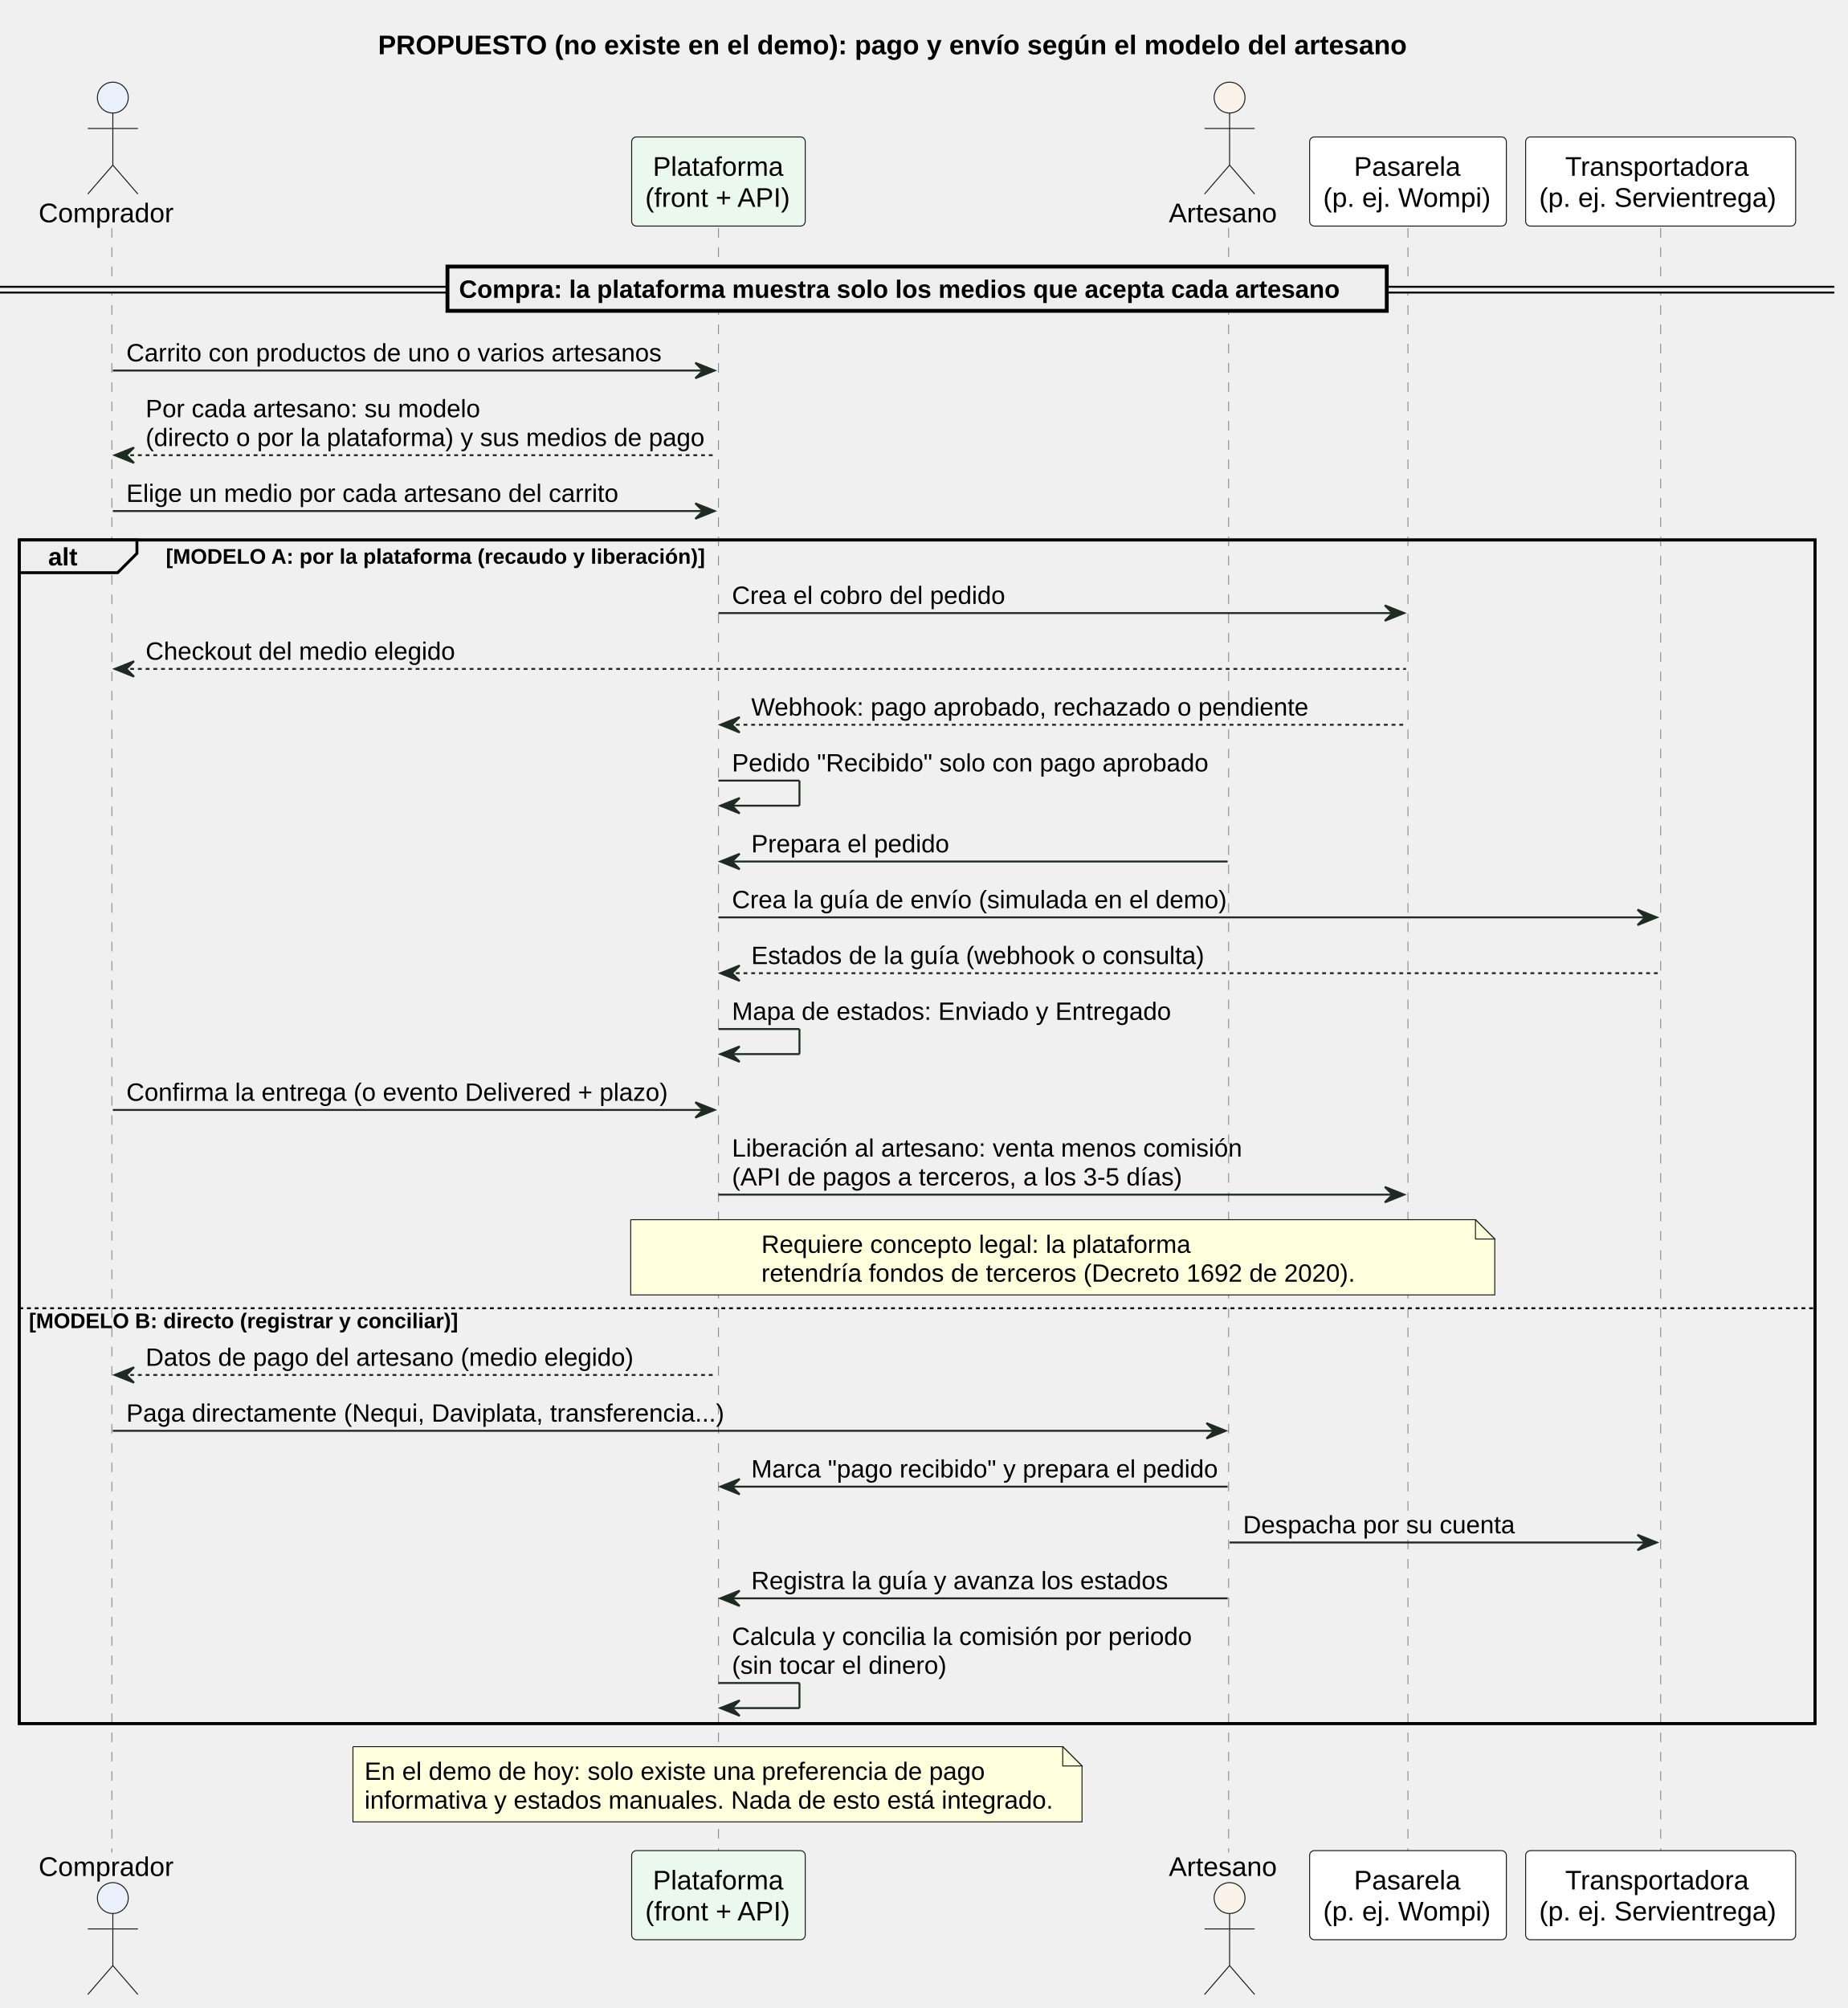
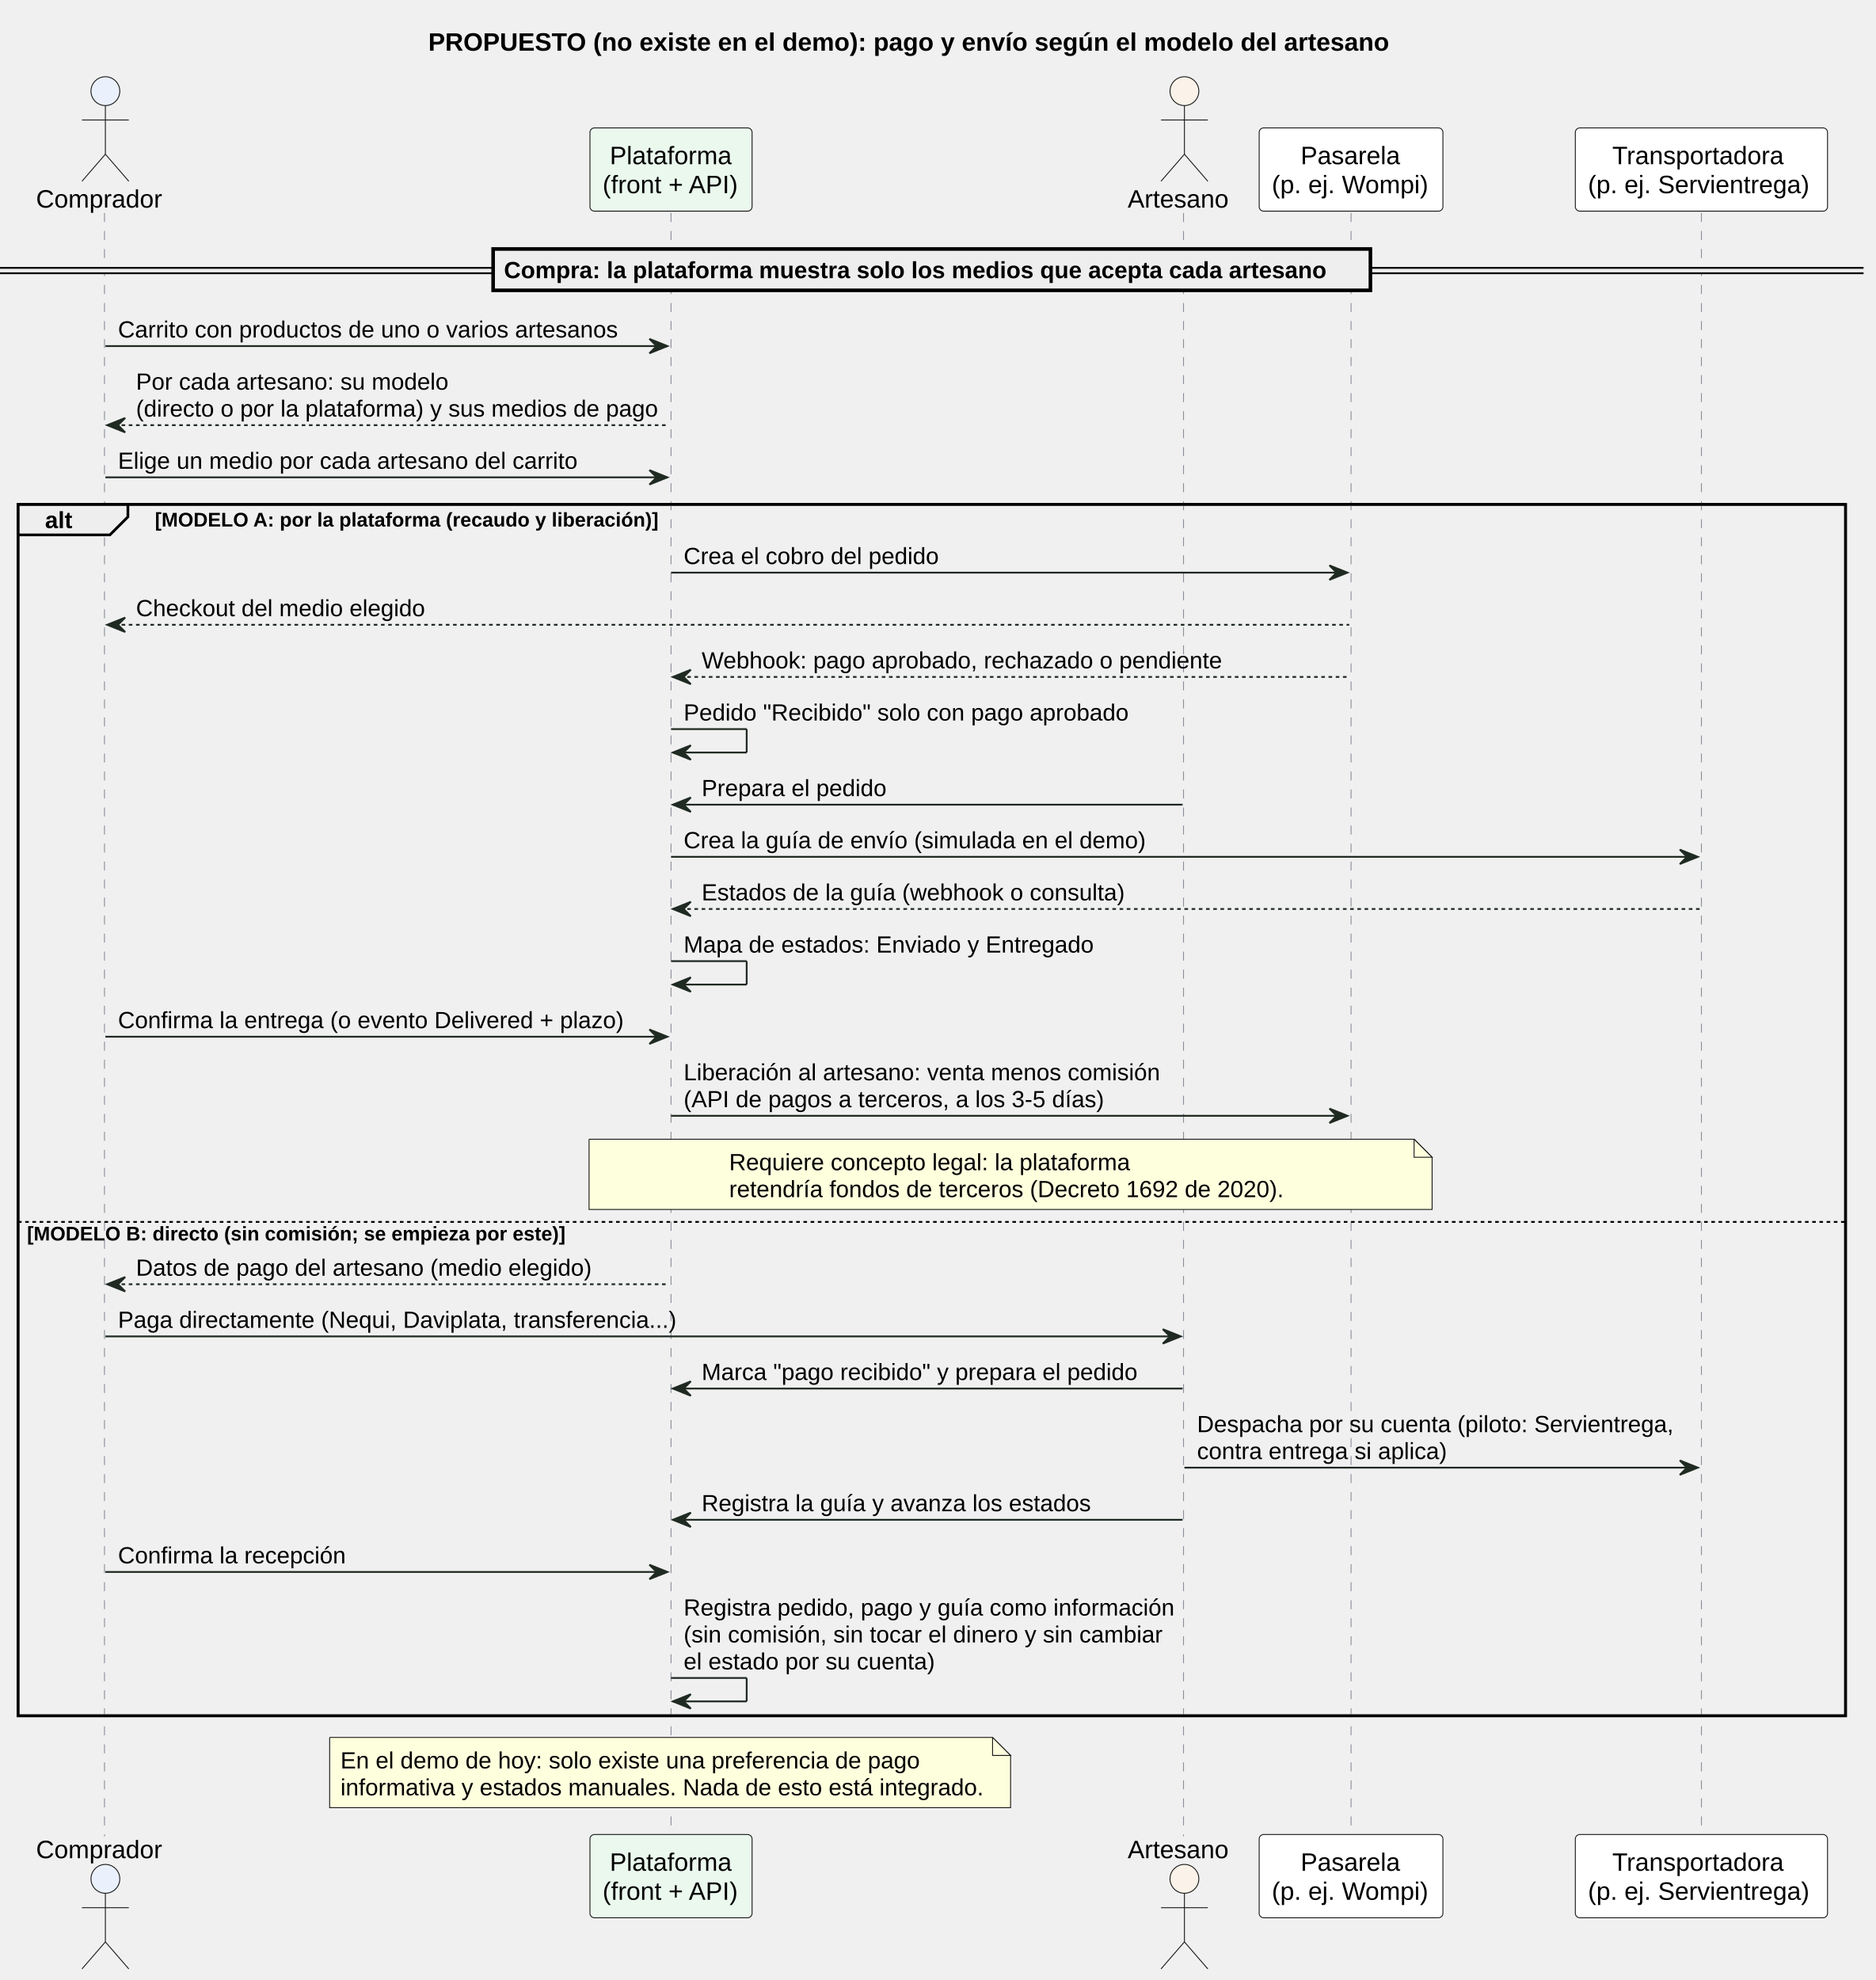
- <svg xmlns="http://www.w3.org/2000/svg" contentStyleType="text/css" height="1041px" preserveAspectRatio="none" style="width:958px;height:1041px;background:#FFFFFF;" version="1.1" viewBox="0 0 958 1041" width="958px" zoomAndPan="magnify">
+ <svg xmlns="http://www.w3.org/2000/svg" contentStyleType="text/css" height="1099px" preserveAspectRatio="none" style="width:1041px;height:1099px;background:#FFFFFF;" version="1.1" viewBox="0 0 1041 1099" width="1041px" zoomAndPan="magnify">
  <defs />
  <g>
-     <text fill="#000000" font-family="Arial" font-size="14" font-weight="bold" lengthAdjust="spacing" textLength="558" x="196" y="28.132">PROPUESTO (no existe en el demo): pago y envío según el modelo del artesano</text>
-     <rect fill="none" height="613.572" style="stroke:#000000;stroke-width:1.5;" width="931" x="10" y="279.941" />
-     <line style="stroke:#8A8F99;stroke-width:0.5;stroke-dasharray:5.0,5.0;" x1="58" x2="58" y1="118.197" y2="960.411" />
-     <line style="stroke:#8A8F99;stroke-width:0.5;stroke-dasharray:5.0,5.0;" x1="372.5" x2="372.5" y1="118.197" y2="960.411" />
-     <line style="stroke:#8A8F99;stroke-width:0.5;stroke-dasharray:5.0,5.0;" x1="637" x2="637" y1="118.197" y2="960.411" />
-     <line style="stroke:#8A8F99;stroke-width:0.5;stroke-dasharray:5.0,5.0;" x1="730" x2="730" y1="118.197" y2="960.411" />
-     <line style="stroke:#8A8F99;stroke-width:0.5;stroke-dasharray:5.0,5.0;" x1="861" x2="861" y1="118.197" y2="960.411" />
+     <text fill="#000000" font-family="Arial" font-size="14" font-weight="bold" lengthAdjust="spacing" textLength="558" x="237.75" y="28.132">PROPUESTO (no existe en el demo): pago y envío según el modelo del artesano</text>
+     <rect fill="none" height="672.418" style="stroke:#000000;stroke-width:1.5;" width="1014.5" x="10" y="279.941" />
+     <line style="stroke:#8A8F99;stroke-width:0.5;stroke-dasharray:5.0,5.0;" x1="58" x2="58" y1="118.197" y2="1019.257" />
+     <line style="stroke:#8A8F99;stroke-width:0.5;stroke-dasharray:5.0,5.0;" x1="372.5" x2="372.5" y1="118.197" y2="1019.257" />
+     <line style="stroke:#8A8F99;stroke-width:0.5;stroke-dasharray:5.0,5.0;" x1="657" x2="657" y1="118.197" y2="1019.257" />
+     <line style="stroke:#8A8F99;stroke-width:0.5;stroke-dasharray:5.0,5.0;" x1="750" x2="750" y1="118.197" y2="1019.257" />
+     <line style="stroke:#8A8F99;stroke-width:0.5;stroke-dasharray:5.0,5.0;" x1="944.5" x2="944.5" y1="118.197" y2="1019.257" />
    <text fill="#000000" font-family="Arial" font-size="14" lengthAdjust="spacing" textLength="71" x="20" y="115.231">Comprador</text>
    <ellipse cx="58.5" cy="50.599" fill="#EAF1FC" rx="8" ry="8" style="stroke:#181818;stroke-width:0.5;" />
    <path d="M58.5,58.599 L58.5,85.599 M45.5,66.599 L71.5,66.599 M58.5,85.599 L45.5,100.599 M58.5,85.599 L71.5,100.599 " fill="none" style="stroke:#181818;stroke-width:0.5;" />
-     <text fill="#000000" font-family="Arial" font-size="14" lengthAdjust="spacing" textLength="71" x="20" y="972.543">Comprador</text>
-     <ellipse cx="58.5" cy="984.009" fill="#EAF1FC" rx="8" ry="8" style="stroke:#181818;stroke-width:0.5;" />
-     <path d="M58.5,992.009 L58.5,1019.009 M45.5,1000.009 L71.5,1000.009 M58.5,1019.009 L45.5,1034.009 M58.5,1019.009 L71.5,1034.009 " fill="none" style="stroke:#181818;stroke-width:0.5;" />
+     <text fill="#000000" font-family="Arial" font-size="14" lengthAdjust="spacing" textLength="71" x="20" y="1031.389">Comprador</text>
+     <ellipse cx="58.5" cy="1042.855" fill="#EAF1FC" rx="8" ry="8" style="stroke:#181818;stroke-width:0.5;" />
+     <path d="M58.5,1050.855 L58.5,1077.855 M45.5,1058.855 L71.5,1058.855 M58.5,1077.855 L45.5,1092.855 M58.5,1077.855 L71.5,1092.855 " fill="none" style="stroke:#181818;stroke-width:0.5;" />
    <rect fill="#EAF8ED" height="46.197" rx="2.5" ry="2.5" style="stroke:#181818;stroke-width:0.5;" width="90" x="327.5" y="71" />
    <text fill="#000000" font-family="Arial" font-size="14" lengthAdjust="spacing" textLength="68" x="338.5" y="91.132">Plataforma</text>
    <text fill="#000000" font-family="Arial" font-size="14" lengthAdjust="spacing" textLength="76" x="334.5" y="107.231">(front + API)</text>
-     <rect fill="#EAF8ED" height="46.197" rx="2.5" ry="2.5" style="stroke:#181818;stroke-width:0.5;" width="90" x="327.5" y="959.411" />
-     <text fill="#000000" font-family="Arial" font-size="14" lengthAdjust="spacing" textLength="68" x="338.5" y="979.543">Plataforma</text>
-     <text fill="#000000" font-family="Arial" font-size="14" lengthAdjust="spacing" textLength="76" x="334.5" y="995.641">(front + API)</text>
-     <text fill="#000000" font-family="Arial" font-size="14" lengthAdjust="spacing" textLength="57" x="606" y="115.231">Artesano</text>
-     <ellipse cx="637.5" cy="50.599" fill="#FBF3E9" rx="8" ry="8" style="stroke:#181818;stroke-width:0.5;" />
-     <path d="M637.5,58.599 L637.5,85.599 M624.5,66.599 L650.5,66.599 M637.5,85.599 L624.5,100.599 M637.5,85.599 L650.5,100.599 " fill="none" style="stroke:#181818;stroke-width:0.5;" />
-     <text fill="#000000" font-family="Arial" font-size="14" lengthAdjust="spacing" textLength="57" x="606" y="972.543">Artesano</text>
-     <ellipse cx="637.5" cy="984.009" fill="#FBF3E9" rx="8" ry="8" style="stroke:#181818;stroke-width:0.5;" />
-     <path d="M637.5,992.009 L637.5,1019.009 M624.5,1000.009 L650.5,1000.009 M637.5,1019.009 L624.5,1034.009 M637.5,1019.009 L650.5,1034.009 " fill="none" style="stroke:#181818;stroke-width:0.5;" />
-     <rect fill="#FFFFFF" height="46.197" rx="2.5" ry="2.5" style="stroke:#181818;stroke-width:0.5;" width="102" x="679" y="71" />
-     <text fill="#000000" font-family="Arial" font-size="14" lengthAdjust="spacing" textLength="56" x="702" y="91.132">Pasarela</text>
-     <text fill="#000000" font-family="Arial" font-size="14" lengthAdjust="spacing" textLength="88" x="686" y="107.231">(p. ej. Wompi)</text>
-     <rect fill="#FFFFFF" height="46.197" rx="2.5" ry="2.5" style="stroke:#181818;stroke-width:0.5;" width="102" x="679" y="959.411" />
-     <text fill="#000000" font-family="Arial" font-size="14" lengthAdjust="spacing" textLength="56" x="702" y="979.543">Pasarela</text>
-     <text fill="#000000" font-family="Arial" font-size="14" lengthAdjust="spacing" textLength="88" x="686" y="995.641">(p. ej. Wompi)</text>
-     <rect fill="#FFFFFF" height="46.197" rx="2.5" ry="2.5" style="stroke:#181818;stroke-width:0.5;" width="140" x="791" y="71" />
-     <text fill="#000000" font-family="Arial" font-size="14" lengthAdjust="spacing" textLength="99" x="811.5" y="91.132">Transportadora</text>
-     <text fill="#000000" font-family="Arial" font-size="14" lengthAdjust="spacing" textLength="126" x="798" y="107.231">(p. ej. Servientrega)</text>
-     <rect fill="#FFFFFF" height="46.197" rx="2.5" ry="2.5" style="stroke:#181818;stroke-width:0.5;" width="140" x="791" y="959.411" />
-     <text fill="#000000" font-family="Arial" font-size="14" lengthAdjust="spacing" textLength="99" x="811.5" y="979.543">Transportadora</text>
-     <text fill="#000000" font-family="Arial" font-size="14" lengthAdjust="spacing" textLength="126" x="798" y="995.641">(p. ej. Servientrega)</text>
-     <rect fill="#EEEEEE" height="3" style="stroke:#EEEEEE;stroke-width:1.0;" width="951" x="0" y="148.672" />
-     <line style="stroke:#000000;stroke-width:1.0;" x1="0" x2="951" y1="148.672" y2="148.672" />
-     <line style="stroke:#000000;stroke-width:1.0;" x1="0" x2="951" y1="151.672" y2="151.672" />
-     <rect fill="#EEEEEE" height="22.949" style="stroke:#000000;stroke-width:2.0;" width="487" x="232" y="138.197" />
-     <text fill="#000000" font-family="Arial" font-size="13" font-weight="bold" lengthAdjust="spacing" textLength="469" x="238" y="154.391">Compra: la plataforma muestra solo los medios que acepta cada artesano</text>
+     <rect fill="#EAF8ED" height="46.197" rx="2.5" ry="2.5" style="stroke:#181818;stroke-width:0.5;" width="90" x="327.5" y="1018.257" />
+     <text fill="#000000" font-family="Arial" font-size="14" lengthAdjust="spacing" textLength="68" x="338.5" y="1038.389">Plataforma</text>
+     <text fill="#000000" font-family="Arial" font-size="14" lengthAdjust="spacing" textLength="76" x="334.5" y="1054.487">(front + API)</text>
+     <text fill="#000000" font-family="Arial" font-size="14" lengthAdjust="spacing" textLength="57" x="626" y="115.231">Artesano</text>
+     <ellipse cx="657.5" cy="50.599" fill="#FBF3E9" rx="8" ry="8" style="stroke:#181818;stroke-width:0.5;" />
+     <path d="M657.5,58.599 L657.5,85.599 M644.5,66.599 L670.5,66.599 M657.5,85.599 L644.5,100.599 M657.5,85.599 L670.5,100.599 " fill="none" style="stroke:#181818;stroke-width:0.5;" />
+     <text fill="#000000" font-family="Arial" font-size="14" lengthAdjust="spacing" textLength="57" x="626" y="1031.389">Artesano</text>
+     <ellipse cx="657.5" cy="1042.855" fill="#FBF3E9" rx="8" ry="8" style="stroke:#181818;stroke-width:0.5;" />
+     <path d="M657.5,1050.855 L657.5,1077.855 M644.5,1058.855 L670.5,1058.855 M657.5,1077.855 L644.5,1092.855 M657.5,1077.855 L670.5,1092.855 " fill="none" style="stroke:#181818;stroke-width:0.5;" />
+     <rect fill="#FFFFFF" height="46.197" rx="2.5" ry="2.5" style="stroke:#181818;stroke-width:0.5;" width="102" x="699" y="71" />
+     <text fill="#000000" font-family="Arial" font-size="14" lengthAdjust="spacing" textLength="56" x="722" y="91.132">Pasarela</text>
+     <text fill="#000000" font-family="Arial" font-size="14" lengthAdjust="spacing" textLength="88" x="706" y="107.231">(p. ej. Wompi)</text>
+     <rect fill="#FFFFFF" height="46.197" rx="2.5" ry="2.5" style="stroke:#181818;stroke-width:0.5;" width="102" x="699" y="1018.257" />
+     <text fill="#000000" font-family="Arial" font-size="14" lengthAdjust="spacing" textLength="56" x="722" y="1038.389">Pasarela</text>
+     <text fill="#000000" font-family="Arial" font-size="14" lengthAdjust="spacing" textLength="88" x="706" y="1054.487">(p. ej. Wompi)</text>
+     <rect fill="#FFFFFF" height="46.197" rx="2.5" ry="2.5" style="stroke:#181818;stroke-width:0.5;" width="140" x="874.5" y="71" />
+     <text fill="#000000" font-family="Arial" font-size="14" lengthAdjust="spacing" textLength="99" x="895" y="91.132">Transportadora</text>
+     <text fill="#000000" font-family="Arial" font-size="14" lengthAdjust="spacing" textLength="126" x="881.5" y="107.231">(p. ej. Servientrega)</text>
+     <rect fill="#FFFFFF" height="46.197" rx="2.5" ry="2.5" style="stroke:#181818;stroke-width:0.5;" width="140" x="874.5" y="1018.257" />
+     <text fill="#000000" font-family="Arial" font-size="14" lengthAdjust="spacing" textLength="99" x="895" y="1038.389">Transportadora</text>
+     <text fill="#000000" font-family="Arial" font-size="14" lengthAdjust="spacing" textLength="126" x="881.5" y="1054.487">(p. ej. Servientrega)</text>
+     <rect fill="#EEEEEE" height="3" style="stroke:#EEEEEE;stroke-width:1.0;" width="1034.5" x="0" y="148.672" />
+     <line style="stroke:#000000;stroke-width:1.0;" x1="0" x2="1034.5" y1="148.672" y2="148.672" />
+     <line style="stroke:#000000;stroke-width:1.0;" x1="0" x2="1034.5" y1="151.672" y2="151.672" />
+     <rect fill="#EEEEEE" height="22.949" style="stroke:#000000;stroke-width:2.0;" width="487" x="273.75" y="138.197" />
+     <text fill="#000000" font-family="Arial" font-size="13" font-weight="bold" lengthAdjust="spacing" textLength="469" x="279.75" y="154.391">Compra: la plataforma muestra solo los medios que acepta cada artesano</text>
    <polygon fill="#1F2A22" points="360.5,188.095,370.5,192.095,360.5,196.095,364.5,192.095" style="stroke:#1F2A22;stroke-width:1.0;" />
    <line style="stroke:#1F2A22;stroke-width:1.0;" x1="58.5" x2="366.5" y1="192.095" y2="192.095" />
    <text fill="#000000" font-family="Arial" font-size="13" lengthAdjust="spacing" textLength="276" x="65.5" y="187.34">Carrito con productos de uno o varios artesanos</text>
    <polygon fill="#1F2A22" points="69.5,231.992,59.5,235.992,69.5,239.992,65.5,235.992" style="stroke:#1F2A22;stroke-width:1.0;" />
    <line style="stroke:#1F2A22;stroke-width:1.0;stroke-dasharray:2.0,2.0;" x1="63.5" x2="371.5" y1="235.992" y2="235.992" />
    <text fill="#000000" font-family="Arial" font-size="13" lengthAdjust="spacing" textLength="174" x="75.5" y="216.289">Por cada artesano: su modelo</text>
    <text fill="#000000" font-family="Arial" font-size="13" lengthAdjust="spacing" textLength="290" x="75.5" y="231.237">(directo o por la plataforma) y sus medios de pago</text>
    <polygon fill="#1F2A22" points="360.5,260.941,370.5,264.941,360.5,268.941,364.5,264.941" style="stroke:#1F2A22;stroke-width:1.0;" />
    <line style="stroke:#1F2A22;stroke-width:1.0;" x1="58.5" x2="366.5" y1="264.941" y2="264.941" />
    <text fill="#000000" font-family="Arial" font-size="13" lengthAdjust="spacing" textLength="255" x="65.5" y="260.186">Elige un medio por cada artesano del carrito</text>
    <path d="M10,279.941 L71,279.941 L71,286.89 L61,296.89 L10,296.89 L10,279.941 " fill="#EEEEEE" style="stroke:#000000;stroke-width:1.5;" />
-     <rect fill="none" height="613.572" style="stroke:#000000;stroke-width:1.5;" width="931" x="10" y="279.941" />
+     <rect fill="none" height="672.418" style="stroke:#000000;stroke-width:1.5;" width="1014.5" x="10" y="279.941" />
    <text fill="#000000" font-family="Arial" font-size="13" font-weight="bold" lengthAdjust="spacing" textLength="16" x="25" y="293.135">alt</text>
    <text fill="#000000" font-family="Arial" font-size="11" font-weight="bold" lengthAdjust="spacing" textLength="286" x="86" y="292.259">[MODELO A: por la plataforma (recaudo y liberación)]</text>
-     <polygon fill="#1F2A22" points="718,313.838,728,317.838,718,321.838,722,317.838" style="stroke:#1F2A22;stroke-width:1.0;" />
-     <line style="stroke:#1F2A22;stroke-width:1.0;" x1="372.5" x2="724" y1="317.838" y2="317.838" />
+     <polygon fill="#1F2A22" points="738,313.838,748,317.838,738,321.838,742,317.838" style="stroke:#1F2A22;stroke-width:1.0;" />
+     <line style="stroke:#1F2A22;stroke-width:1.0;" x1="372.5" x2="744" y1="317.838" y2="317.838" />
    <text fill="#000000" font-family="Arial" font-size="13" lengthAdjust="spacing" textLength="140" x="379.5" y="313.084">Crea el cobro del pedido</text>
    <polygon fill="#1F2A22" points="69.5,342.787,59.5,346.787,69.5,350.787,65.5,346.787" style="stroke:#1F2A22;stroke-width:1.0;" />
-     <line style="stroke:#1F2A22;stroke-width:1.0;stroke-dasharray:2.0,2.0;" x1="63.5" x2="729" y1="346.787" y2="346.787" />
+     <line style="stroke:#1F2A22;stroke-width:1.0;stroke-dasharray:2.0,2.0;" x1="63.5" x2="749" y1="346.787" y2="346.787" />
    <text fill="#000000" font-family="Arial" font-size="13" lengthAdjust="spacing" textLength="160" x="75.5" y="342.032">Checkout del medio elegido</text>
    <polygon fill="#1F2A22" points="383.5,371.736,373.5,375.736,383.5,379.736,379.5,375.736" style="stroke:#1F2A22;stroke-width:1.0;" />
-     <line style="stroke:#1F2A22;stroke-width:1.0;stroke-dasharray:2.0,2.0;" x1="377.5" x2="729" y1="375.736" y2="375.736" />
+     <line style="stroke:#1F2A22;stroke-width:1.0;stroke-dasharray:2.0,2.0;" x1="377.5" x2="749" y1="375.736" y2="375.736" />
    <text fill="#000000" font-family="Arial" font-size="13" lengthAdjust="spacing" textLength="287" x="389.5" y="370.981">Webhook: pago aprobado, rechazado o pendiente</text>
    <line style="stroke:#1F2A22;stroke-width:1.0;" x1="372.5" x2="414.5" y1="404.685" y2="404.685" />
    <line style="stroke:#1F2A22;stroke-width:1.0;" x1="414.5" x2="414.5" y1="404.685" y2="417.685" />
    <line style="stroke:#1F2A22;stroke-width:1.0;" x1="373.5" x2="414.5" y1="417.685" y2="417.685" />
    <polygon fill="#1F2A22" points="383.5,413.685,373.5,417.685,383.5,421.685,379.5,417.685" style="stroke:#1F2A22;stroke-width:1.0;" />
    <text fill="#000000" font-family="Arial" font-size="13" lengthAdjust="spacing" textLength="246" x="379.5" y="399.93">Pedido "Recibido" solo con pago aprobado</text>
    <polygon fill="#1F2A22" points="383.5,442.633,373.5,446.633,383.5,450.633,379.5,446.633" style="stroke:#1F2A22;stroke-width:1.0;" />
-     <line style="stroke:#1F2A22;stroke-width:1.0;" x1="377.5" x2="636.5" y1="446.633" y2="446.633" />
+     <line style="stroke:#1F2A22;stroke-width:1.0;" x1="377.5" x2="656.5" y1="446.633" y2="446.633" />
    <text fill="#000000" font-family="Arial" font-size="13" lengthAdjust="spacing" textLength="101" x="389.5" y="441.878">Prepara el pedido</text>
-     <polygon fill="#1F2A22" points="849,471.582,859,475.582,849,479.582,853,475.582" style="stroke:#1F2A22;stroke-width:1.0;" />
-     <line style="stroke:#1F2A22;stroke-width:1.0;" x1="372.5" x2="855" y1="475.582" y2="475.582" />
+     <polygon fill="#1F2A22" points="932.5,471.582,942.5,475.582,932.5,479.582,936.5,475.582" style="stroke:#1F2A22;stroke-width:1.0;" />
+     <line style="stroke:#1F2A22;stroke-width:1.0;" x1="372.5" x2="938.5" y1="475.582" y2="475.582" />
    <text fill="#000000" font-family="Arial" font-size="13" lengthAdjust="spacing" textLength="252" x="379.5" y="470.827">Crea la guía de envío (simulada en el demo)</text>
    <polygon fill="#1F2A22" points="383.5,500.531,373.5,504.531,383.5,508.531,379.5,504.531" style="stroke:#1F2A22;stroke-width:1.0;" />
-     <line style="stroke:#1F2A22;stroke-width:1.0;stroke-dasharray:2.0,2.0;" x1="377.5" x2="860" y1="504.531" y2="504.531" />
+     <line style="stroke:#1F2A22;stroke-width:1.0;stroke-dasharray:2.0,2.0;" x1="377.5" x2="943.5" y1="504.531" y2="504.531" />
    <text fill="#000000" font-family="Arial" font-size="13" lengthAdjust="spacing" textLength="235" x="389.5" y="499.776">Estados de la guía (webhook o consulta)</text>
    <line style="stroke:#1F2A22;stroke-width:1.0;" x1="372.5" x2="414.5" y1="533.48" y2="533.48" />
    <line style="stroke:#1F2A22;stroke-width:1.0;" x1="414.5" x2="414.5" y1="533.48" y2="546.48" />
    <line style="stroke:#1F2A22;stroke-width:1.0;" x1="373.5" x2="414.5" y1="546.48" y2="546.48" />
    <polygon fill="#1F2A22" points="383.5,542.48,373.5,546.48,383.5,550.48,379.5,546.48" style="stroke:#1F2A22;stroke-width:1.0;" />
    <text fill="#000000" font-family="Arial" font-size="13" lengthAdjust="spacing" textLength="227" x="379.5" y="528.725">Mapa de estados: Enviado y Entregado</text>
    <polygon fill="#1F2A22" points="360.5,571.428,370.5,575.428,360.5,579.428,364.5,575.428" style="stroke:#1F2A22;stroke-width:1.0;" />
    <line style="stroke:#1F2A22;stroke-width:1.0;" x1="58.5" x2="366.5" y1="575.428" y2="575.428" />
    <text fill="#000000" font-family="Arial" font-size="13" lengthAdjust="spacing" textLength="275" x="65.5" y="570.673">Confirma la entrega (o evento Delivered + plazo)</text>
-     <polygon fill="#1F2A22" points="718,615.326,728,619.326,718,623.326,722,619.326" style="stroke:#1F2A22;stroke-width:1.0;" />
-     <line style="stroke:#1F2A22;stroke-width:1.0;" x1="372.5" x2="724" y1="619.326" y2="619.326" />
+     <polygon fill="#1F2A22" points="738,615.326,748,619.326,738,623.326,742,619.326" style="stroke:#1F2A22;stroke-width:1.0;" />
+     <line style="stroke:#1F2A22;stroke-width:1.0;" x1="372.5" x2="744" y1="619.326" y2="619.326" />
    <text fill="#000000" font-family="Arial" font-size="13" lengthAdjust="spacing" textLength="264" x="379.5" y="599.622">Liberación al artesano: venta menos comisión</text>
    <text fill="#000000" font-family="Arial" font-size="13" lengthAdjust="spacing" textLength="234" x="379.5" y="614.571">(API de pagos a terceros, a los 3-5 días)</text>
-     <path d="M327,632.326 L327,671.326 L775,671.326 L775,642.326 L765,632.326 L327,632.326 " fill="#FEFFDD" style="stroke:#181818;stroke-width:0.5;" />
-     <path d="M765,632.326 L765,642.326 L775,642.326 L765,632.326 " fill="#FEFFDD" style="stroke:#181818;stroke-width:0.5;" />
-     <text fill="#000000" font-family="Arial" font-size="13" lengthAdjust="spacing" textLength="221" x="394.75" y="649.519">Requiere concepto legal: la plataforma</text>
-     <text fill="#000000" font-family="Arial" font-size="13" lengthAdjust="spacing" textLength="304" x="394.75" y="664.468">retendría fondos de terceros (Decreto 1692 de 2020).</text>
-     <line style="stroke:#000000;stroke-width:1.0;stroke-dasharray:2.0,2.0;" x1="10" x2="941" y1="678.223" y2="678.223" />
-     <text fill="#000000" font-family="Arial" font-size="11" font-weight="bold" lengthAdjust="spacing" textLength="227" x="15" y="688.541">[MODELO B: directo (registrar y conciliar)]</text>
+     <path d="M327,632.326 L327,671.326 L795,671.326 L795,642.326 L785,632.326 L327,632.326 " fill="#FEFFDD" style="stroke:#181818;stroke-width:0.5;" />
+     <path d="M785,632.326 L785,642.326 L795,642.326 L785,632.326 " fill="#FEFFDD" style="stroke:#181818;stroke-width:0.5;" />
+     <text fill="#000000" font-family="Arial" font-size="13" lengthAdjust="spacing" textLength="221" x="404.75" y="649.519">Requiere concepto legal: la plataforma</text>
+     <text fill="#000000" font-family="Arial" font-size="13" lengthAdjust="spacing" textLength="304" x="404.75" y="664.468">retendría fondos de terceros (Decreto 1692 de 2020).</text>
+     <line style="stroke:#000000;stroke-width:1.0;stroke-dasharray:2.0,2.0;" x1="10" x2="1024.5" y1="678.223" y2="678.223" />
+     <text fill="#000000" font-family="Arial" font-size="11" font-weight="bold" lengthAdjust="spacing" textLength="311" x="15" y="688.541">[MODELO B: directo (sin comisión; se empieza por este)]</text>
    <polygon fill="#1F2A22" points="69.5,708.821,59.5,712.821,69.5,716.821,65.5,712.821" style="stroke:#1F2A22;stroke-width:1.0;" />
    <line style="stroke:#1F2A22;stroke-width:1.0;stroke-dasharray:2.0,2.0;" x1="63.5" x2="371.5" y1="712.821" y2="712.821" />
    <text fill="#000000" font-family="Arial" font-size="13" lengthAdjust="spacing" textLength="251" x="75.5" y="708.066">Datos de pago del artesano (medio elegido)</text>
-     <polygon fill="#1F2A22" points="625.5,737.769,635.5,741.769,625.5,745.769,629.5,741.769" style="stroke:#1F2A22;stroke-width:1.0;" />
-     <line style="stroke:#1F2A22;stroke-width:1.0;" x1="58.5" x2="631.5" y1="741.769" y2="741.769" />
+     <polygon fill="#1F2A22" points="645.5,737.769,655.5,741.769,645.5,745.769,649.5,741.769" style="stroke:#1F2A22;stroke-width:1.0;" />
+     <line style="stroke:#1F2A22;stroke-width:1.0;" x1="58.5" x2="651.5" y1="741.769" y2="741.769" />
    <text fill="#000000" font-family="Arial" font-size="13" lengthAdjust="spacing" textLength="308" x="65.5" y="737.015">Paga directamente (Nequi, Daviplata, transferencia...)</text>
    <polygon fill="#1F2A22" points="383.5,766.718,373.5,770.718,383.5,774.718,379.5,770.718" style="stroke:#1F2A22;stroke-width:1.0;" />
-     <line style="stroke:#1F2A22;stroke-width:1.0;" x1="377.5" x2="636.5" y1="770.718" y2="770.718" />
+     <line style="stroke:#1F2A22;stroke-width:1.0;" x1="377.5" x2="656.5" y1="770.718" y2="770.718" />
    <text fill="#000000" font-family="Arial" font-size="13" lengthAdjust="spacing" textLength="241" x="389.5" y="765.963">Marca "pago recibido" y prepara el pedido</text>
-     <polygon fill="#1F2A22" points="849,795.667,859,799.667,849,803.667,853,799.667" style="stroke:#1F2A22;stroke-width:1.0;" />
-     <line style="stroke:#1F2A22;stroke-width:1.0;" x1="637.5" x2="855" y1="799.667" y2="799.667" />
-     <text fill="#000000" font-family="Arial" font-size="13" lengthAdjust="spacing" textLength="141" x="644.5" y="794.912">Despacha por su cuenta</text>
-     <polygon fill="#1F2A22" points="383.5,824.616,373.5,828.616,383.5,832.616,379.5,828.616" style="stroke:#1F2A22;stroke-width:1.0;" />
-     <line style="stroke:#1F2A22;stroke-width:1.0;" x1="377.5" x2="636.5" y1="828.616" y2="828.616" />
-     <text fill="#000000" font-family="Arial" font-size="13" lengthAdjust="spacing" textLength="216" x="389.5" y="823.861">Registra la guía y avanza los estados</text>
-     <line style="stroke:#1F2A22;stroke-width:1.0;" x1="372.5" x2="414.5" y1="872.513" y2="872.513" />
-     <line style="stroke:#1F2A22;stroke-width:1.0;" x1="414.5" x2="414.5" y1="872.513" y2="885.513" />
-     <line style="stroke:#1F2A22;stroke-width:1.0;" x1="373.5" x2="414.5" y1="885.513" y2="885.513" />
-     <polygon fill="#1F2A22" points="383.5,881.513,373.5,885.513,383.5,889.513,379.5,885.513" style="stroke:#1F2A22;stroke-width:1.0;" />
-     <text fill="#000000" font-family="Arial" font-size="13" lengthAdjust="spacing" textLength="240" x="379.5" y="852.81">Calcula y concilia la comisión por periodo</text>
-     <text fill="#000000" font-family="Arial" font-size="13" lengthAdjust="spacing" textLength="111" x="379.5" y="867.758">(sin tocar el dinero)</text>
-     <path d="M183,905.513 L183,944.513 L561,944.513 L561,915.513 L551,905.513 L183,905.513 " fill="#FEFFDD" style="stroke:#181818;stroke-width:0.5;" />
-     <path d="M551,905.513 L551,915.513 L561,915.513 L551,905.513 " fill="#FEFFDD" style="stroke:#181818;stroke-width:0.5;" />
-     <text fill="#000000" font-family="Arial" font-size="13" lengthAdjust="spacing" textLength="322" x="189" y="922.707">En el demo de hoy: solo existe una preferencia de pago</text>
-     <text fill="#000000" font-family="Arial" font-size="13" lengthAdjust="spacing" textLength="357" x="189" y="937.656">informativa y estados manuales. Nada de esto está integrado.</text>
+     <polygon fill="#1F2A22" points="932.5,810.616,942.5,814.616,932.5,818.616,936.5,814.616" style="stroke:#1F2A22;stroke-width:1.0;" />
+     <line style="stroke:#1F2A22;stroke-width:1.0;" x1="657.5" x2="938.5" y1="814.616" y2="814.616" />
+     <text fill="#000000" font-family="Arial" font-size="13" lengthAdjust="spacing" textLength="263" x="664.5" y="794.912">Despacha por su cuenta (piloto: Servientrega,</text>
+     <text fill="#000000" font-family="Arial" font-size="13" lengthAdjust="spacing" textLength="139" x="664.5" y="809.861">contra entrega si aplica)</text>
+     <polygon fill="#1F2A22" points="383.5,839.564,373.5,843.564,383.5,847.564,379.5,843.564" style="stroke:#1F2A22;stroke-width:1.0;" />
+     <line style="stroke:#1F2A22;stroke-width:1.0;" x1="377.5" x2="656.5" y1="843.564" y2="843.564" />
+     <text fill="#000000" font-family="Arial" font-size="13" lengthAdjust="spacing" textLength="216" x="389.5" y="838.81">Registra la guía y avanza los estados</text>
+     <polygon fill="#1F2A22" points="360.5,868.513,370.5,872.513,360.5,876.513,364.5,872.513" style="stroke:#1F2A22;stroke-width:1.0;" />
+     <line style="stroke:#1F2A22;stroke-width:1.0;" x1="58.5" x2="366.5" y1="872.513" y2="872.513" />
+     <text fill="#000000" font-family="Arial" font-size="13" lengthAdjust="spacing" textLength="125" x="65.5" y="867.758">Confirma la recepción</text>
+     <line style="stroke:#1F2A22;stroke-width:1.0;" x1="372.5" x2="414.5" y1="931.359" y2="931.359" />
+     <line style="stroke:#1F2A22;stroke-width:1.0;" x1="414.5" x2="414.5" y1="931.359" y2="944.359" />
+     <line style="stroke:#1F2A22;stroke-width:1.0;" x1="373.5" x2="414.5" y1="944.359" y2="944.359" />
+     <polygon fill="#1F2A22" points="383.5,940.359,373.5,944.359,383.5,948.359,379.5,944.359" style="stroke:#1F2A22;stroke-width:1.0;" />
+     <text fill="#000000" font-family="Arial" font-size="13" lengthAdjust="spacing" textLength="271" x="379.5" y="896.707">Registra pedido, pago y guía como información</text>
+     <text fill="#000000" font-family="Arial" font-size="13" lengthAdjust="spacing" textLength="270" x="379.5" y="911.656">(sin comisión, sin tocar el dinero y sin cambiar</text>
+     <text fill="#000000" font-family="Arial" font-size="13" lengthAdjust="spacing" textLength="140" x="379.5" y="926.605">el estado por su cuenta)</text>
+     <path d="M183,964.359 L183,1003.359 L561,1003.359 L561,974.359 L551,964.359 L183,964.359 " fill="#FEFFDD" style="stroke:#181818;stroke-width:0.5;" />
+     <path d="M551,964.359 L551,974.359 L561,974.359 L551,964.359 " fill="#FEFFDD" style="stroke:#181818;stroke-width:0.5;" />
+     <text fill="#000000" font-family="Arial" font-size="13" lengthAdjust="spacing" textLength="322" x="189" y="981.553">En el demo de hoy: solo existe una preferencia de pago</text>
+     <text fill="#000000" font-family="Arial" font-size="13" lengthAdjust="spacing" textLength="357" x="189" y="996.502">informativa y estados manuales. Nada de esto está integrado.</text>
  </g>
</svg>
